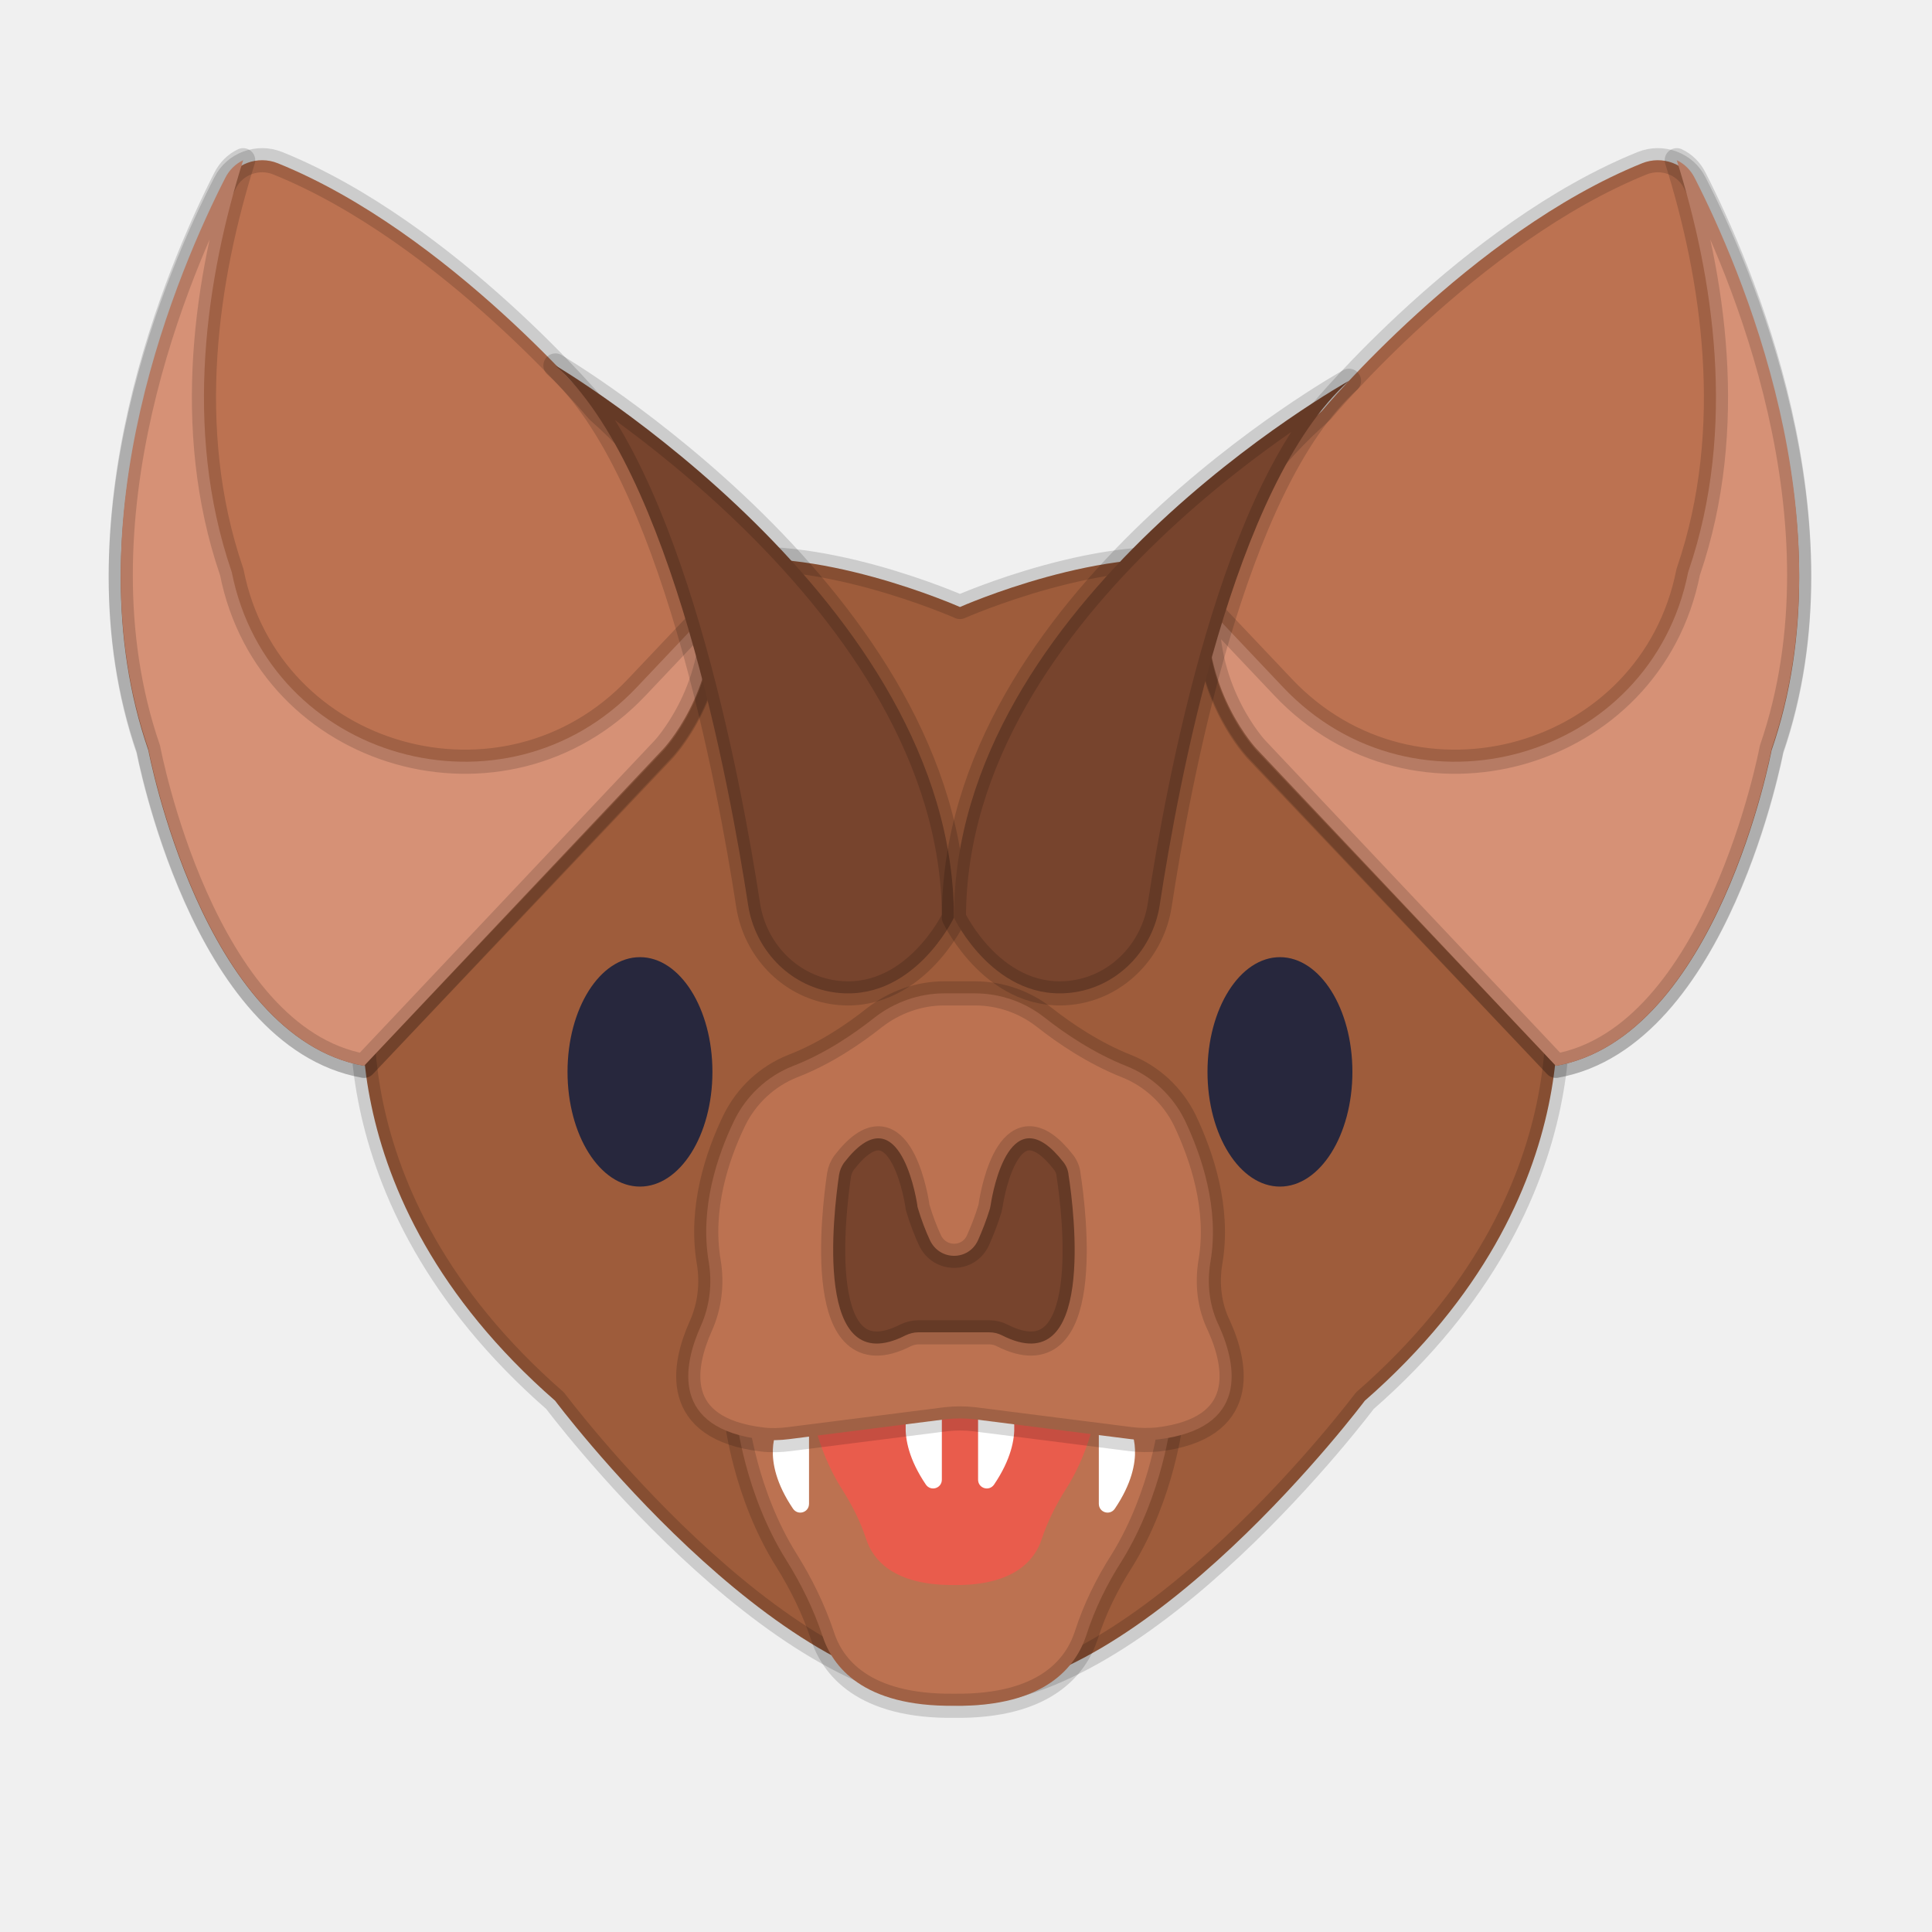
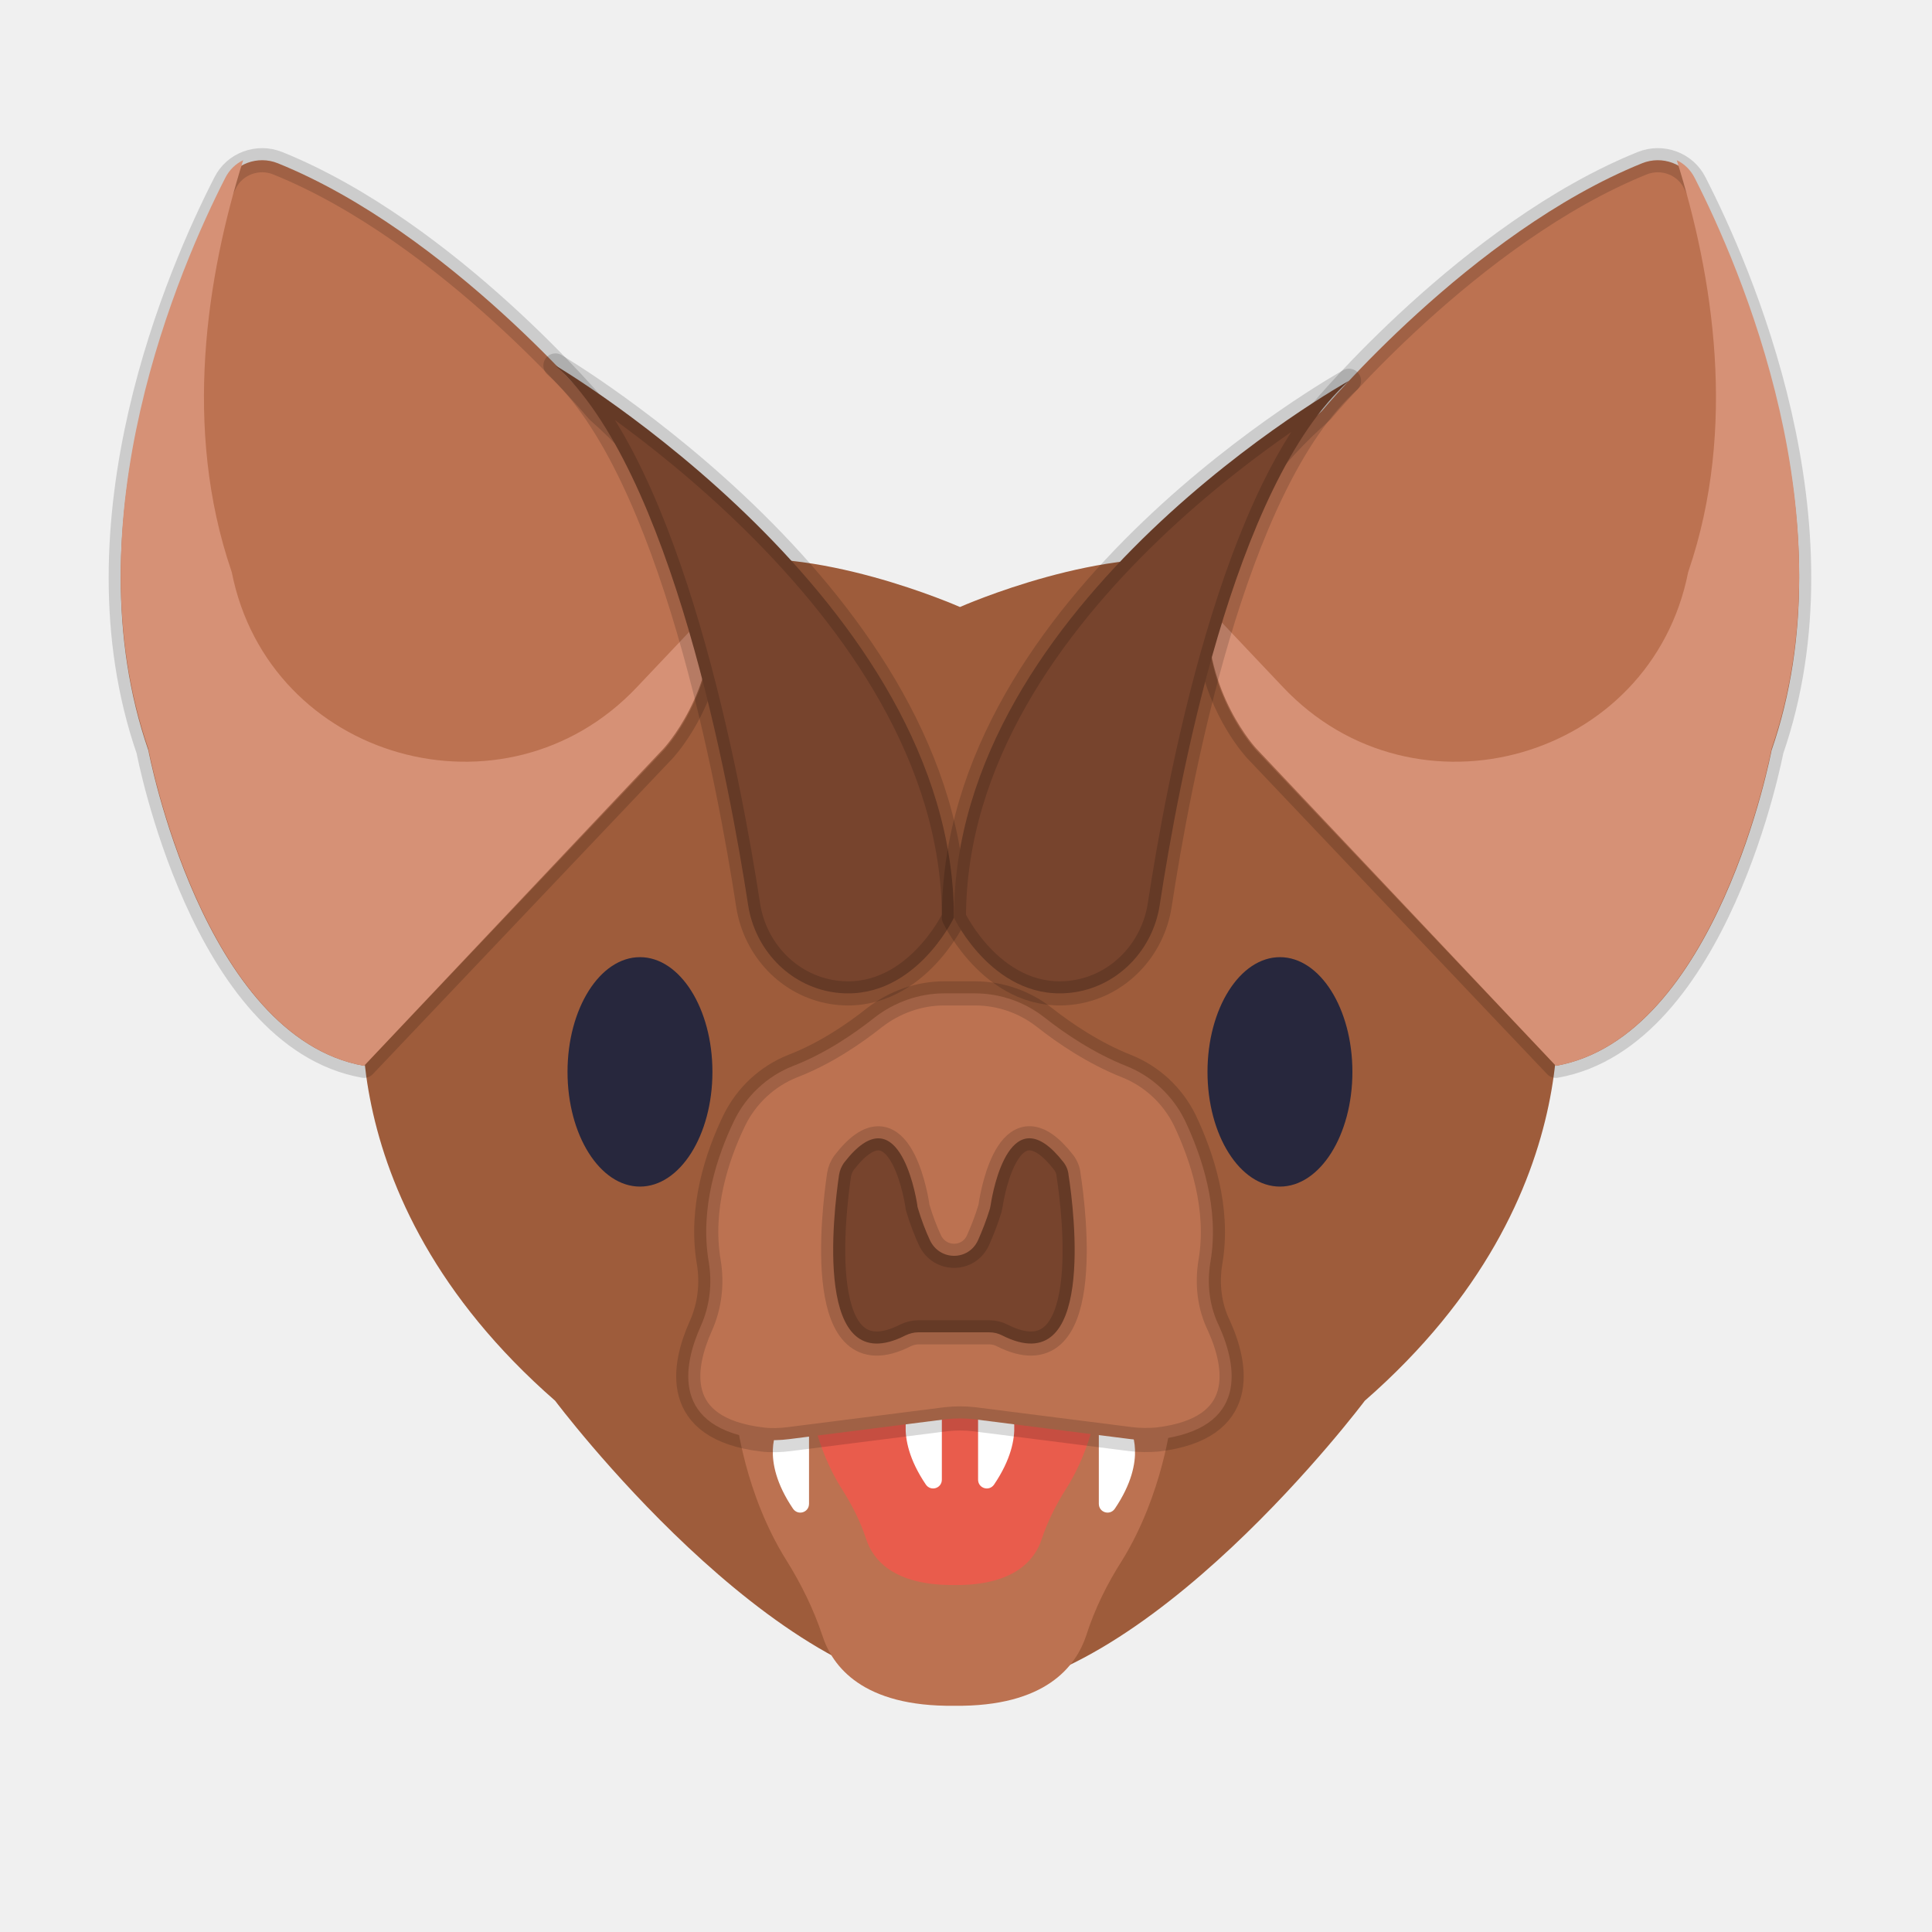
<svg xmlns="http://www.w3.org/2000/svg" id="Layer_1" viewBox="0 0 160 160">
  <defs>
    <style>.cls-1{fill:#fff;}.cls-2{fill:#bc7251;}.cls-3{fill:#d69176;}.cls-4{fill:#e95c4c;}.cls-5{fill:#9e5c3b;}.cls-6{fill:#77442d;}.cls-7{fill:#27273d;}</style>
  </defs>
  <g id="Avatars">
    <g id="Artboard">
      <g id="Animals">
        <g id="Group-3">
-           <path class="cls-5" d="M128.635,80.066c-12.208-2.402-28.333-33.445-28.333-33.445-8.594-1.763-20.802,3.649-20.802,3.649,0,0-12.208-5.412-20.802-3.649,0,0-16.125,31.043-28.333,33.445,0,0-4.16,18.669,15.609,35.938,0,0,18.19,24.263,33.526,24.263s33.526-24.263,33.526-24.263c19.769-17.27,15.609-35.938,15.609-35.938Z" stroke="#000" stroke-opacity="0.15" stroke-width="2" stroke-linejoin="round" />
+           <path class="cls-5" d="M128.635,80.066c-12.208-2.402-28.333-33.445-28.333-33.445-8.594-1.763-20.802,3.649-20.802,3.649,0,0-12.208-5.412-20.802-3.649,0,0-16.125,31.043-28.333,33.445,0,0-4.16,18.669,15.609,35.938,0,0,18.19,24.263,33.526,24.263s33.526-24.263,33.526-24.263c19.769-17.27,15.609-35.938,15.609-35.938Z" />
          <path class="cls-2" d="M104.051,62.149s-12.05-12.684,5.416-28.103c0,0,12.324-14.788,26.534-20.529,1.643-.661,3.56.03,4.351,1.623,3.712,7.244,12.902,28.103,6.36,47.008,0,0-4.473,23.745-17.862,26.119l-24.799-26.119Z" stroke="#000" stroke-opacity="0.15" stroke-width="2" stroke-linejoin="round" />
          <ellipse class="cls-7" cx="53" cy="88.768" rx="6" ry="9.5" />
-           <path class="cls-2" d="M97,117.516l-18-2.249-18,2.249s.668,6.191,4.128,11.705c1.214,1.941,2.246,4.035,2.975,6.222.82,2.557,3.339,5.914,10.927,5.822,7.558.092,10.078-3.265,10.927-5.822.698-2.187,1.73-4.282,2.975-6.222,3.4-5.514,4.067-11.705,4.067-11.705Z" stroke="#000" stroke-opacity="0.15" stroke-width="2" stroke-linejoin="round" />
+           <path class="cls-2" d="M97,117.516l-18-2.249-18,2.249s.668,6.191,4.128,11.705c1.214,1.941,2.246,4.035,2.975,6.222.82,2.557,3.339,5.914,10.927,5.822,7.558.092,10.078-3.265,10.927-5.822.698-2.187,1.73-4.282,2.975-6.222,3.4-5.514,4.067-11.705,4.067-11.705Z" />
          <path class="cls-4" d="M91,115.729l-12-1.461-12,1.461s.449,4.056,2.753,7.635c.808,1.282,1.496,2.624,1.975,4.086.539,1.67,2.214,3.847,7.272,3.817,5.027.06,6.733-2.117,7.272-3.817.479-1.431,1.167-2.803,1.975-4.086,2.304-3.579,2.753-7.635,2.753-7.635Z" />
          <ellipse class="cls-7" cx="106" cy="88.768" rx="6" ry="9.5" />
          <path class="cls-2" d="M54.949,62.149s12.05-12.684-5.416-28.103c0,0-12.324-14.788-26.534-20.529-1.643-.661-3.56.03-4.351,1.623-3.712,7.244-12.902,28.103-6.36,47.008,0,0,4.473,23.745,17.862,26.119l24.799-26.119Z" stroke="#000" stroke-opacity="0.15" stroke-width="2" stroke-linejoin="round" />
-           <path class="cls-3" d="M54.939,62.009l-24.794,26.259c-13.385-2.387-17.857-26.259-17.857-26.259-6.541-19.007,2.647-39.978,6.358-47.26.335-.665.852-1.178,1.491-1.481-3.012,9.579-5.02,22.18-.973,34.025,0,0,0,.03.03.091,3.073,15.562,22.634,21.092,33.555,9.519l6.236-6.587c.304,7.071-4.046,11.694-4.046,11.694Z" stroke="#000" stroke-opacity="0.15" stroke-width="2" stroke-linejoin="round" />
-           <path class="cls-3" d="M104.061,62.009l24.794,26.259c13.385-2.387,17.857-26.259,17.857-26.259,6.541-19.007-2.647-39.978-6.358-47.26-.335-.665-.852-1.178-1.491-1.481,3.012,9.579,5.02,22.18.973,34.025,0,0,0,.03-.03.091-3.073,15.562-22.634,21.092-33.555,9.519l-6.236-6.587c-.304,7.071,4.046,11.694,4.046,11.694Z" stroke="#000" stroke-opacity="0.15" stroke-width="2" stroke-linejoin="round" />
+           <path class="cls-3" d="M54.939,62.009l-24.794,26.259c-13.385-2.387-17.857-26.259-17.857-26.259-6.541-19.007,2.647-39.978,6.358-47.26.335-.665.852-1.178,1.491-1.481-3.012,9.579-5.02,22.18-.973,34.025,0,0,0,.03.03.091,3.073,15.562,22.634,21.092,33.555,9.519l6.236-6.587c.304,7.071-4.046,11.694-4.046,11.694Z" />
+           <path class="cls-3" d="M104.061,62.009l24.794,26.259c13.385-2.387,17.857-26.259,17.857-26.259,6.541-19.007-2.647-39.978-6.358-47.26-.335-.665-.852-1.178-1.491-1.481,3.012,9.579,5.02,22.18.973,34.025,0,0,0,.03-.03.091-3.073,15.562-22.634,21.092-33.555,9.519l-6.236-6.587c-.304,7.071,4.046,11.694,4.046,11.694Z" />
          <path class="cls-6" d="M46,30.268s33,19.447,33,45.73c0,0-3.426,7.198-10.038,6.17-3.637-.575-6.432-3.539-7.003-7.198-1.533-9.981-6.342-36.112-15.959-44.701Z" stroke="#000" stroke-opacity="0.15" stroke-width="2" stroke-linejoin="round" />
          <path class="cls-6" d="M111.718,31.535s-32.718,18.179-32.718,44.462c0,0,3.426,7.198,10.038,6.17,3.637-.575,6.432-3.539,7.003-7.198,1.533-9.981,6.059-34.844,15.677-43.434Z" stroke="#000" stroke-opacity="0.15" stroke-width="2" stroke-linejoin="round" />
          <path class="cls-1" d="M64.442,118.268s-1.579,2.519,1.232,6.676c.411.598,1.326.315,1.326-.409v-6.266h-2.558Z" />
          <path class="cls-1" d="M75.442,116.268s-1.579,2.519,1.232,6.676c.411.598,1.326.315,1.326-.409v-6.266h-2.558Z" />
          <path class="cls-1" d="M83.558,116.268s1.579,2.519-1.232,6.676c-.411.598-1.326.315-1.326-.409v-6.266h2.558Z" />
          <path class="cls-1" d="M93.558,118.268s1.579,2.519-1.232,6.676c-.411.598-1.326.315-1.326-.409v-6.266h2.558Z" />
          <path class="cls-2" d="M100.244,104.501c.756-4.435-.726-8.779-2.117-11.716-.998-2.038-2.722-3.656-4.838-4.495-2.722-1.079-5.141-2.727-6.774-4.015-1.633-1.288-3.659-2.008-5.776-2.008h-2.54c-2.087,0-4.113.719-5.776,2.008-1.663,1.318-4.052,2.966-6.774,4.015-2.117.839-3.84,2.457-4.838,4.495-1.421,2.936-2.873,7.281-2.117,11.716.302,1.798.091,3.656-.665,5.334-1.451,3.236-2.51,8.48,5.11,9.379.726.09,1.482.06,2.207-.03l12.973-1.648c.786-.09,1.572-.09,2.359,0l12.973,1.648c.726.09,1.482.09,2.207.03,7.62-.899,6.562-6.143,5.11-9.379-.816-1.648-1.028-3.506-.726-5.334Z" stroke="#000" stroke-opacity="0.15" stroke-width="2" stroke-linejoin="round" />
          <path class="cls-6" d="M88.073,96.247c-4.377-5.593-5.846,2.317-6.026,3.522-.03.093-.03.216-.06.309-.3.989-.66,1.885-.989,2.626-.779,1.73-3.178,1.73-3.987,0-.36-.772-.69-1.638-.989-2.626-.03-.093-.06-.216-.06-.309-.18-1.174-1.679-9.115-6.026-3.522-.24.309-.39.68-.45,1.051-.45,3.09-2.188,17.211,5.516,13.287.33-.154.69-.247,1.019-.247h5.936c.36,0,.72.093,1.019.247,7.735,3.924,5.996-10.228,5.516-13.287-.03-.371-.18-.742-.42-1.051Z" stroke="#000" stroke-opacity="0.15" stroke-width="2" stroke-linejoin="round" />
        </g>
      </g>
    </g>
  </g>
</svg>
